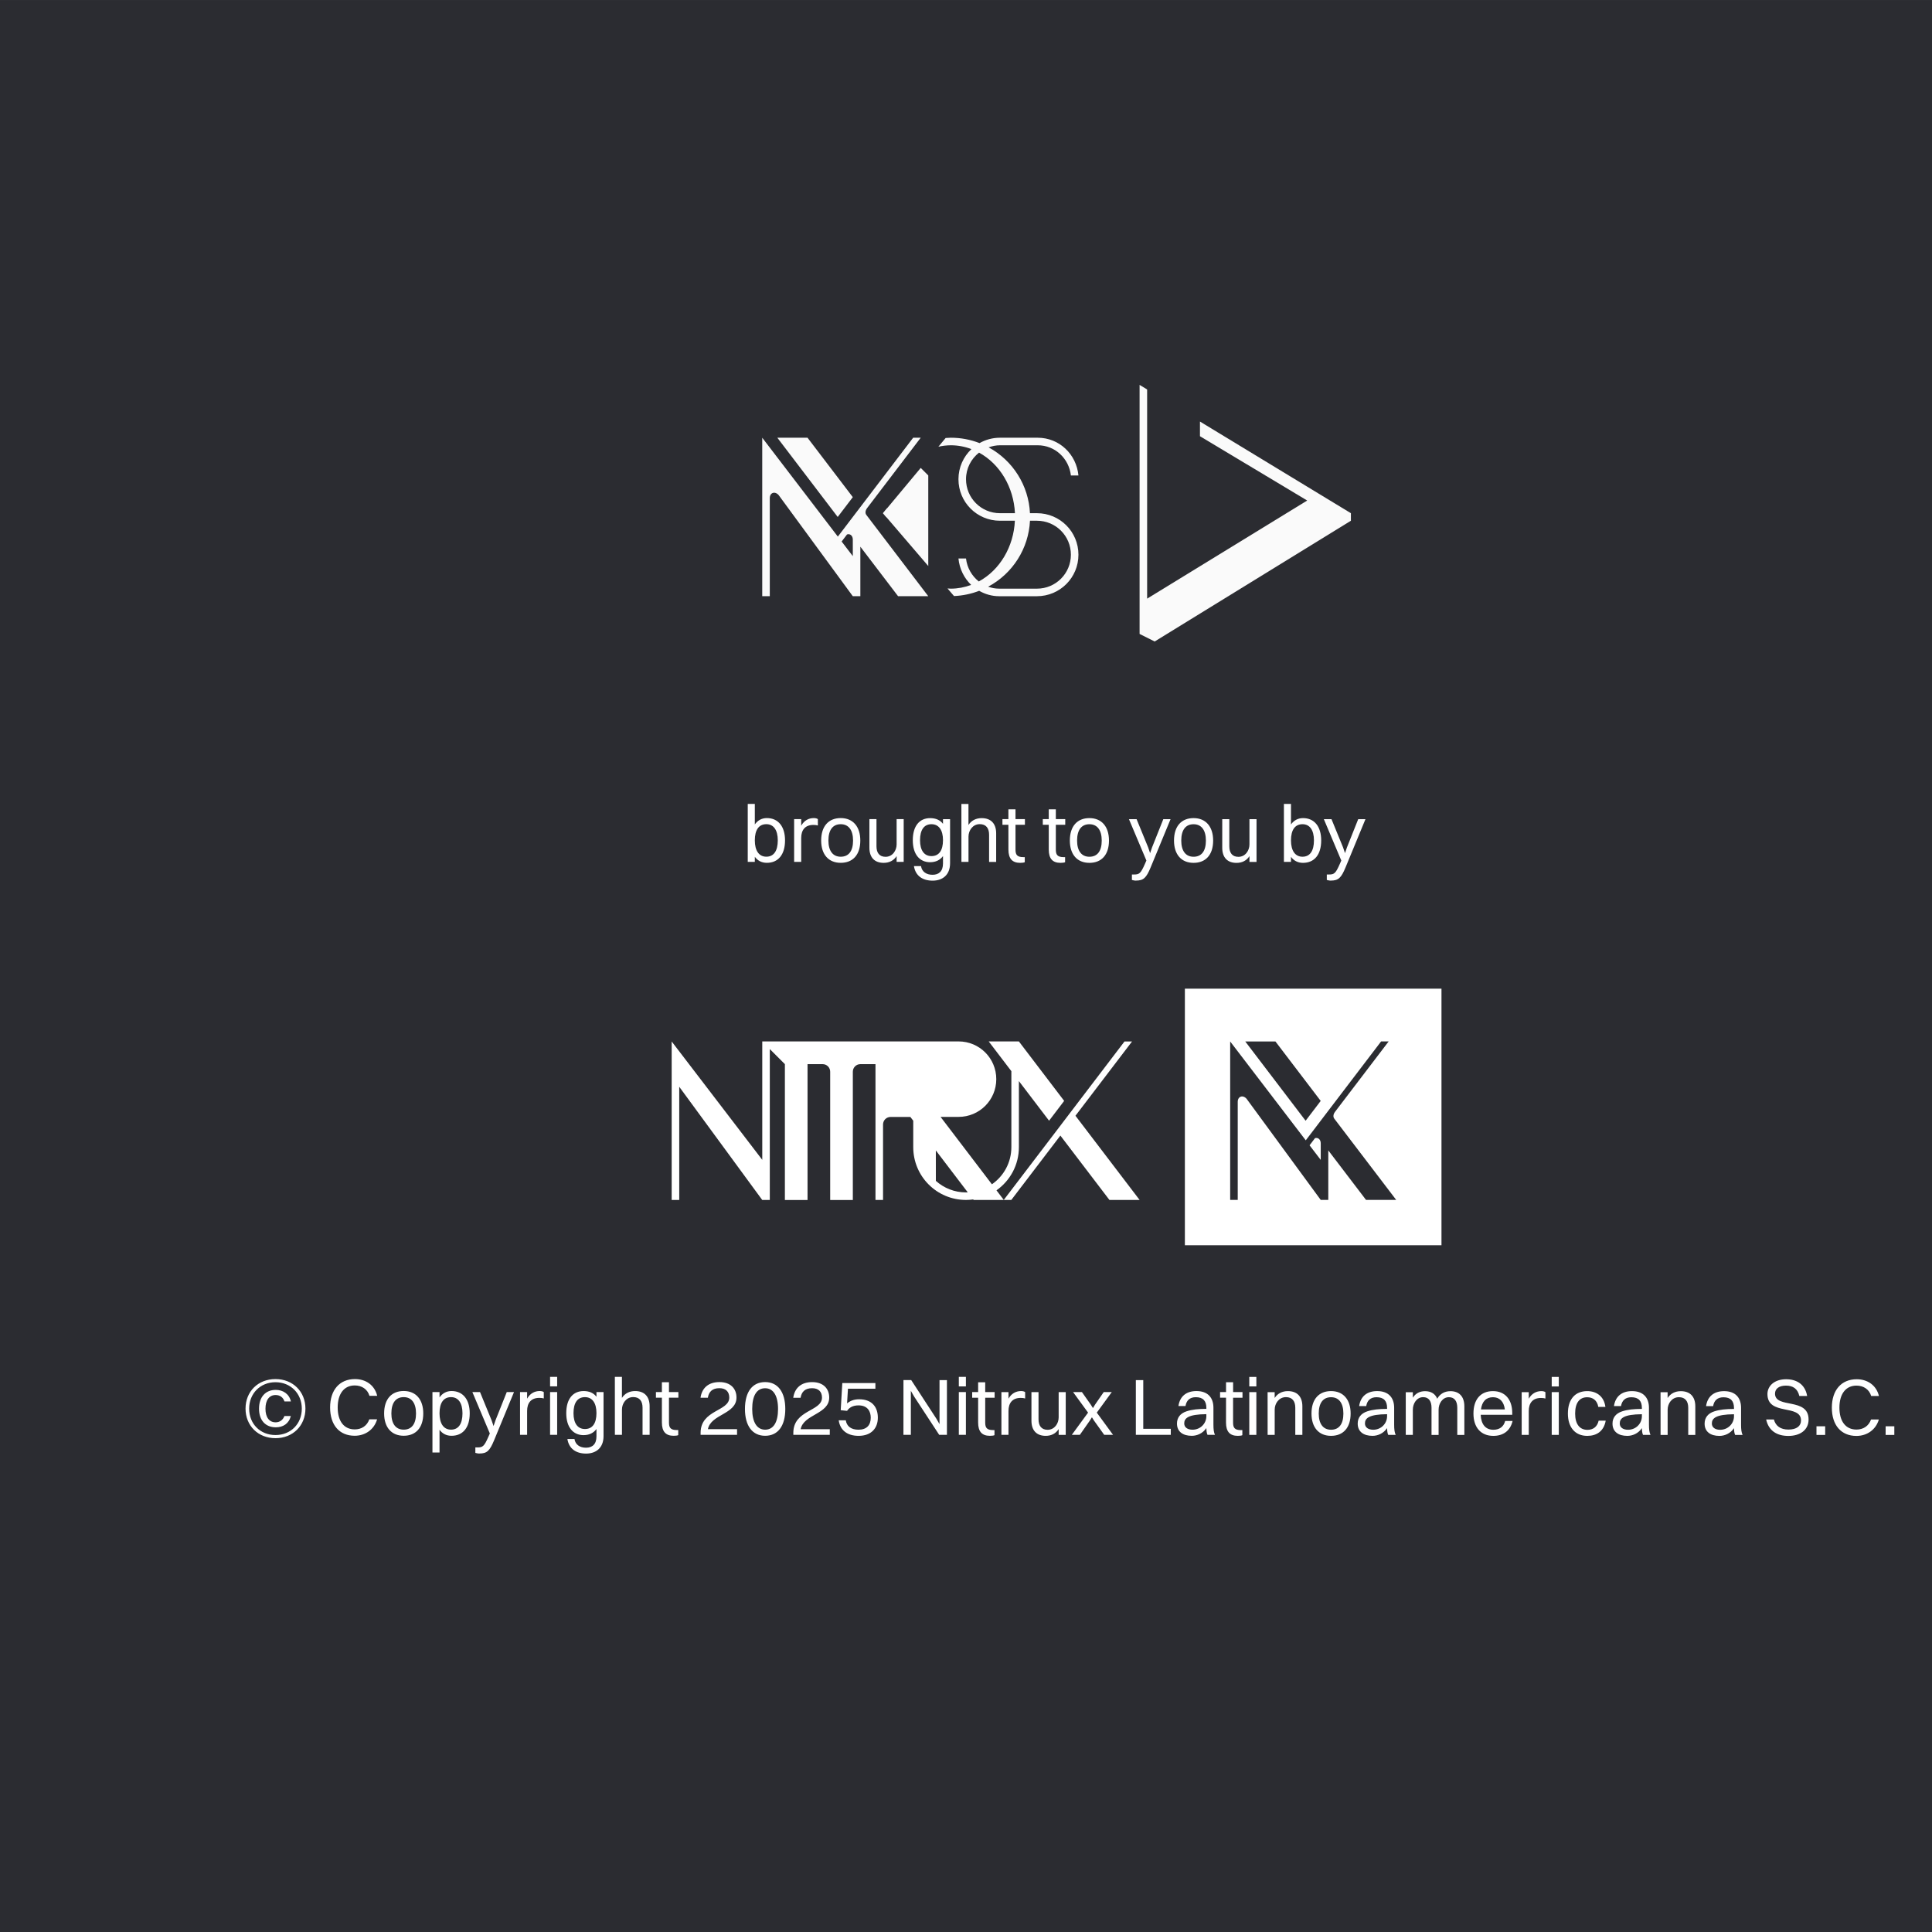
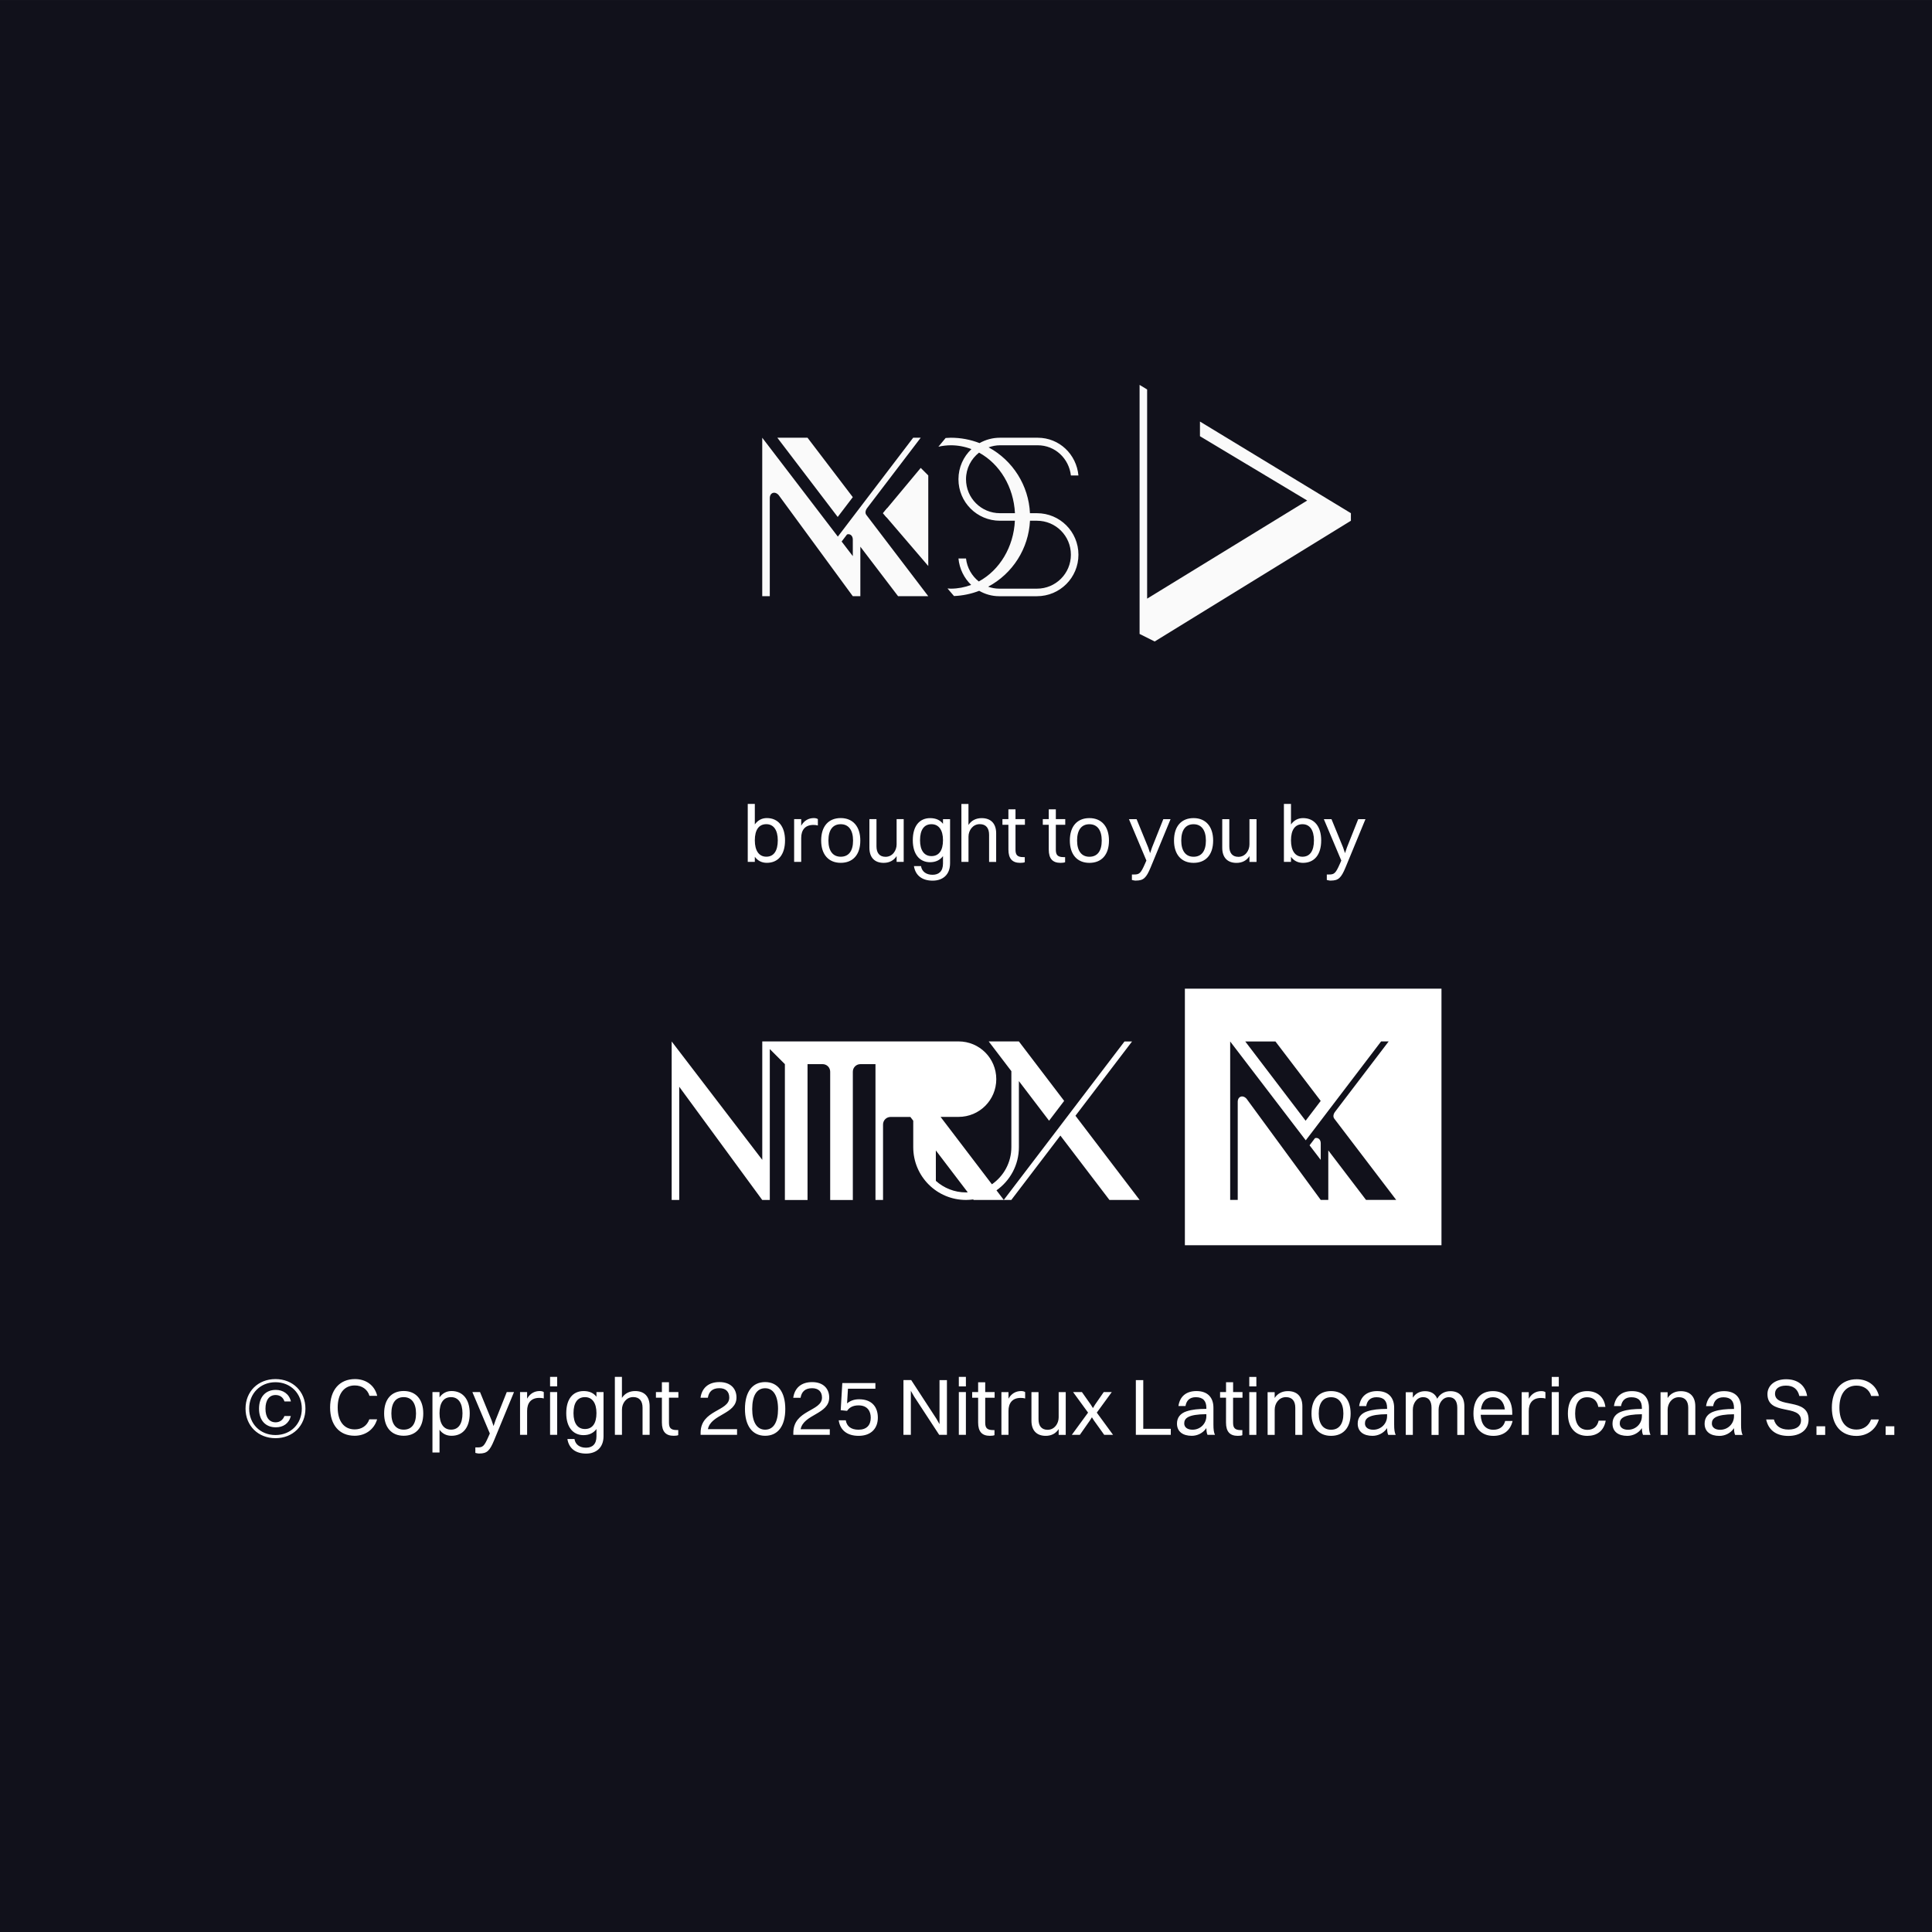
<svg xmlns="http://www.w3.org/2000/svg" width="256" height="256" viewBox="0 0 67.733 67.733" version="1.1" id="svg8">
  <defs id="defs2" />
  <g id="layer1" transform="translate(0,-229.2666)">
-     <rect style="opacity:1;fill:#2b2c31;fill-opacity:1;stroke:none;stroke-width:0.061;stroke-linecap:round;stroke-linejoin:round;stroke-miterlimit:4;stroke-dasharray:none;stroke-opacity:1" id="rect912" width="67.733" height="67.733" x="0" y="229.267" />
+     <rect style="opacity:1;fill:#11111b;fill-opacity:1;stroke:none;stroke-width:0.061;stroke-linecap:round;stroke-linejoin:round;stroke-miterlimit:4;stroke-dasharray:none;stroke-opacity:1" id="rect912" width="67.733" height="67.733" x="0" y="229.267" />
    <g style="display:inline" id="g1165" transform="matrix(0.2645833,0,0,0.2645833,144.9917,70.51665)">
      <rect style="display:inline;opacity:1;fill:none;fill-opacity:1;stroke:none;stroke-width:1.461;stroke-linecap:round;stroke-linejoin:round;stroke-miterlimit:4;stroke-dasharray:none;stroke-dashoffset:0;stroke-opacity:1" id="rect2129" width="80" height="46" x="-448" y="645" />
      <path id="path2131" d="m -397,651 v 2 26.936 0.064 4 l 2,1 26,-16 v -1 l -4.283,-2.6 L -389,655.857 v 1.943 l 14.209,8.523 L -396,679.322 V 653.6 653 651.607 Z m -29,11 -5,6 6,7 v -12 z" style="display:inline;opacity:1;fill:#fafafa;fill-opacity:1;fill-rule:evenodd;stroke:none;stroke-width:1px;stroke-linecap:butt;stroke-linejoin:miter;stroke-opacity:1" />
      <path style="display:inline;opacity:1;fill:#fafafa;fill-opacity:1;stroke:none" d="m -447,658 v 1 2 18 h 1 v -13 c 0,-0.714 0.669,-0.965 1.172,-0.402 l 9.828,13.402 h 1 v -4 -2.562 l 5,6.562 h 4 l -8.201,-10.766 c -0.165,-0.209 -0.165,-0.543 0.08,-0.887 L -426,658 h -1 l -7,9.188 -2,2.625 -0.982,1.289 z m 2,0 8,10.5 2,-2.625 -6,-7.875 z m 23,0 a 10.5,10.5 0 0 0 -0.697,0.035 l -0.963,1.158 a 8.5,9.5 0 0 1 1.66,-0.193 8.5,9.5 0 0 1 2.717,0.508 c -1.056,1.001 -1.717,2.415 -1.717,3.992 0,3.047 2.453,5.5 5.5,5.5 h 0.398 1.578 a 8.5,9.5 0 0 1 -4.781,8.047 c -0.919,-0.728 -1.552,-1.806 -1.695,-3.047 h -1 c 0.13,1.377 0.749,2.605 1.682,3.502 a 8.5,9.5 0 0 1 -2.682,0.498 8.5,9.5 0 0 1 -0.451,-0.025 l 0.861,1.004 a 10.5,10.5 0 0 0 3.336,-0.693 c 0.781,0.446 1.677,0.715 2.652,0.715 h 5 c 3.047,0 5.5,-2.453 5.5,-5.5 0,-3.047 -2.453,-5.5 -5.5,-5.5 h -0.398 -0.525 a 10.5,10.5 0 0 0 -5.479,-8.725 c 0.472,-0.167 0.973,-0.275 1.504,-0.275 h 5 c 2.315,0 4.14,1.756 4.398,4 h 1 c -0.263,-2.798 -2.529,-5 -5.398,-5 h -5 c -0.986,0 -1.907,0.26 -2.705,0.711 a 10.5,10.5 0 0 0 -3.795,-0.711 z m 3.727,1.975 a 8.5,9.5 0 0 1 4.758,8.025 h -1.586 -0.398 c -2.493,0 -4.5,-2.007 -4.5,-4.5 0,-1.439 0.681,-2.703 1.727,-3.525 z m -12.15,7.334 -0.576,0.691 0.502,0.586 a 8.5,9.5 0 0 1 -0.002,-0.086 8.5,9.5 0 0 1 0.076,-1.191 z m 18.902,1.691 h 0.521 0.398 c 2.493,0 4.5,2.007 4.5,4.5 0,2.493 -2.007,4.5 -4.5,4.5 h -5 c -0.518,0 -1.006,-0.098 -1.463,-0.26 a 10.5,10.5 0 0 0 5.543,-8.74 z m -24.105,1.785 c 0.34,-0.025 0.627,0.247 0.627,0.715 v 2.191 l -1.48,-1.936 0.713,-0.938 c 0.047,-0.014 0.095,-0.03 0.141,-0.033 z" id="path2133" />
    </g>
    <path id="path1159" d="m 41.54,263.927 v 8.996 h 8.996 v -8.996 z m -17.992,1.852 v 0.265 0.529 4.763 h 0.265 v -3.969 l 2.91,3.969 h 0.265 v -1.058 -4.233 l 0.529,0.529 v 4.763 h 0.794 v -4.763 h 0.529 c 0.147,0 0.265,0.118 0.265,0.265 v 4.498 h 0.794 v -4.498 c 0,-0.147 0.118,-0.265 0.265,-0.265 h 0.529 v 1.587 0.529 2.646 h 0.265 v -2.646 c 0,-0.147 0.118,-0.265 0.265,-0.265 h 0.693 l 0.101,0.132 v 0.926 c 0,1.026 0.826,1.852 1.852,1.852 0.085,0 0.169,-0.008 0.251,-0.018 l 0.014,0.018 h 1.058 l -0.257,-0.337 c 0.476,-0.335 0.786,-0.887 0.786,-1.515 v -2.315 l 1.058,1.389 0.529,-0.695 -1.587,-2.084 h -1.058 l 0.794,1.042 v 0.016 2.646 c 0,0.542 -0.269,1.018 -0.682,1.304 l -1.8,-2.363 h 0.63 c 0.733,0 1.323,-0.59 1.323,-1.323 0,-0.733 -0.59,-1.323 -1.323,-1.323 h -0.794 -1.852 -0.265 -0.794 -0.794 -0.794 -0.794 -0.794 v 4.152 z m 11.642,5.556 h 0.265 l 1.72,-2.257 1.72,2.257 h 1.058 l -2.249,-2.952 1.984,-2.604 h -0.265 l -1.852,2.431 -0.529,0.695 z m 7.938,-5.556 2.65,3.466 0.26,-0.341 0.529,-0.695 1.852,-2.431 h 0.265 l -1.884,2.473 c -0.065,0.091 -0.065,0.179 -0.021,0.235 l 2.17,2.848 h -1.058 l -1.323,-1.736 v 0.678 1.058 h -0.265 l -2.6,-3.546 c -0.133,-0.149 -0.31,-0.082 -0.31,0.106 v 3.44 h -0.265 v -4.763 -0.529 z m 0.529,0 h 1.058 l 1.587,2.084 -0.529,0.695 z m 2.48,3.383 c -0.012,0 -0.025,0.005 -0.037,0.009 l -0.189,0.248 0.392,0.512 v -0.58 c 0,-0.124 -0.076,-0.196 -0.166,-0.189 z m -13.328,0.437 1.119,1.469 c -0.02,0 -0.04,0.003 -0.06,0.003 -0.408,0 -0.778,-0.154 -1.058,-0.405 z" style="display:inline;opacity:1;fill:#ffffff;fill-opacity:1;stroke:none;stroke-width:0.265" />
    <text xml:space="preserve" style="font-style:normal;font-weight:normal;font-size:10.583px;line-height:1.25;font-family:sans-serif;letter-spacing:0px;word-spacing:0px;fill:#000000;fill-opacity:1;stroke:none;stroke-width:0.265" x="6.615" y="294.354" id="text885" />
    <path d="m 26.463,259.482 v -0.178 c 0.099,0.138 0.243,0.212 0.421,0.212 0.392,0 0.638,-0.279 0.638,-0.787 0,-0.488 -0.24,-0.782 -0.638,-0.782 -0.178,0 -0.322,0.082 -0.421,0.223 v -0.72 h -0.248 v 2.032 z m 0.404,-1.321 c 0.254,0 0.401,0.206 0.401,0.567 0,0.37 -0.141,0.573 -0.401,0.573 -0.257,0 -0.404,-0.209 -0.404,-0.573 0,-0.367 0.141,-0.567 0.404,-0.567 z m 0.974,1.321 h 0.248 v -0.838 c 0,-0.271 0.13,-0.457 0.429,-0.457 0.059,0 0.113,0.006 0.155,0.02 v -0.223 c -0.028,-0.023 -0.082,-0.037 -0.141,-0.037 -0.181,0 -0.341,0.085 -0.443,0.268 v -0.231 h -0.248 z m 1.634,0.034 c 0.421,0 0.686,-0.277 0.686,-0.782 0,-0.488 -0.257,-0.787 -0.686,-0.787 -0.421,0 -0.686,0.279 -0.686,0.787 0,0.488 0.257,0.782 0.686,0.782 z m 0,-0.214 c -0.277,0 -0.432,-0.206 -0.432,-0.567 0,-0.37 0.152,-0.573 0.432,-0.573 0.277,0 0.432,0.209 0.432,0.573 0,0.367 -0.152,0.567 -0.432,0.567 z m 1.959,-0.432 c 0,0.214 -0.144,0.435 -0.387,0.435 -0.22,0 -0.319,-0.144 -0.319,-0.37 v -0.951 h -0.248 v 1.002 c 0,0.347 0.186,0.531 0.5,0.531 0.195,0 0.353,-0.079 0.454,-0.237 v 0.203 h 0.248 v -1.499 h -0.248 z m 1.177,0.624 c 0.192,0 0.344,-0.073 0.449,-0.214 v 0.257 c 0,0.279 -0.147,0.398 -0.367,0.398 -0.217,0 -0.373,-0.107 -0.404,-0.305 h -0.248 c 0.054,0.341 0.302,0.511 0.655,0.511 0.344,0 0.612,-0.195 0.612,-0.612 v -1.544 h -0.248 v 0.164 c -0.099,-0.13 -0.248,-0.2 -0.449,-0.2 -0.375,0 -0.61,0.274 -0.61,0.776 0,0.48 0.229,0.77 0.61,0.77 z m 0.045,-0.214 c -0.257,0 -0.401,-0.203 -0.401,-0.556 0,-0.364 0.141,-0.562 0.401,-0.562 0.257,0 0.404,0.206 0.404,0.559 0,0.361 -0.141,0.559 -0.404,0.559 z m 1.05,0.203 h 0.248 v -0.886 c 0,-0.214 0.147,-0.437 0.395,-0.437 0.226,0 0.327,0.147 0.327,0.373 v 0.951 h 0.248 v -1.002 c 0,-0.347 -0.189,-0.533 -0.508,-0.533 -0.198,0 -0.361,0.082 -0.463,0.24 v -0.737 h -0.248 z m 1.648,-0.432 c 0,0.316 0.133,0.466 0.412,0.466 0.071,0 0.133,-0.008 0.161,-0.023 v -0.178 h -0.051 c -0.22,0 -0.274,-0.085 -0.274,-0.265 v -0.869 h 0.33 v -0.198 h -0.33 v -0.344 H 35.353 v 0.344 h -0.209 v 0.198 H 35.353 Z m 1.414,0 c 0,0.316 0.133,0.466 0.412,0.466 0.071,0 0.133,-0.008 0.161,-0.023 v -0.178 h -0.051 c -0.22,0 -0.274,-0.085 -0.274,-0.265 v -0.869 h 0.33 v -0.198 h -0.33 v -0.344 h -0.248 v 0.344 h -0.209 v 0.198 h 0.209 z m 1.425,0.466 c 0.421,0 0.686,-0.277 0.686,-0.782 0,-0.488 -0.257,-0.787 -0.686,-0.787 -0.421,0 -0.686,0.279 -0.686,0.787 0,0.488 0.257,0.782 0.686,0.782 z m 0,-0.214 c -0.277,0 -0.432,-0.206 -0.432,-0.567 0,-0.37 0.152,-0.573 0.432,-0.573 0.277,0 0.432,0.209 0.432,0.573 0,0.367 -0.152,0.567 -0.432,0.567 z m 1.637,0.835 c 0.26,0 0.358,-0.096 0.508,-0.457 l 0.7,-1.696 h -0.254 l -0.395,0.991 -0.068,0.2 -0.068,-0.2 -0.406,-0.991 h -0.268 l 0.612,1.451 -0.051,0.116 c -0.147,0.336 -0.198,0.373 -0.381,0.373 h -0.076 v 0.192 c 0.031,0.008 0.09,0.023 0.147,0.023 z m 2.015,-0.621 c 0.421,0 0.686,-0.277 0.686,-0.782 0,-0.488 -0.257,-0.787 -0.686,-0.787 -0.421,0 -0.686,0.279 -0.686,0.787 0,0.488 0.257,0.782 0.686,0.782 z m 0,-0.214 c -0.277,0 -0.432,-0.206 -0.432,-0.567 0,-0.37 0.152,-0.573 0.432,-0.573 0.277,0 0.432,0.209 0.432,0.573 0,0.367 -0.152,0.567 -0.432,0.567 z m 1.959,-0.432 c 0,0.214 -0.144,0.435 -0.387,0.435 -0.22,0 -0.319,-0.144 -0.319,-0.37 v -0.951 h -0.248 v 1.002 c 0,0.347 0.186,0.531 0.5,0.531 0.195,0 0.353,-0.079 0.454,-0.237 v 0.203 h 0.248 v -1.499 h -0.248 z m 1.456,0.612 v -0.178 c 0.099,0.138 0.243,0.212 0.421,0.212 0.392,0 0.638,-0.279 0.638,-0.787 0,-0.488 -0.24,-0.782 -0.638,-0.782 -0.178,0 -0.322,0.082 -0.421,0.223 v -0.72 h -0.248 v 2.032 z m 0.404,-1.321 c 0.254,0 0.401,0.206 0.401,0.567 0,0.37 -0.141,0.573 -0.401,0.573 -0.257,0 -0.404,-0.209 -0.404,-0.573 0,-0.367 0.141,-0.567 0.404,-0.567 z m 0.999,1.976 c 0.26,0 0.358,-0.096 0.508,-0.457 l 0.7,-1.696 h -0.254 l -0.395,0.991 -0.068,0.2 -0.068,-0.2 -0.406,-0.991 h -0.268 l 0.612,1.451 -0.051,0.116 c -0.147,0.336 -0.198,0.373 -0.381,0.373 h -0.076 v 0.192 c 0.031,0.008 0.09,0.023 0.147,0.023 z" id="text1" style="font-size:2.822px;line-height:1.25;font-family:Switzer;-inkscape-font-specification:Switzer;fill:#ffffff;stroke-width:0.265" aria-label="brought to you by" />
    <path d="m 9.658,279.687 c 0.61,0 1.05,-0.44 1.05,-1.036 0,-0.598 -0.44,-1.036 -1.05,-1.036 -0.61,0 -1.05,0.435 -1.05,1.036 0,0.598 0.44,1.036 1.05,1.036 z m 0,-0.11 c -0.533,0 -0.923,-0.389 -0.923,-0.926 0,-0.528 0.389,-0.926 0.923,-0.926 0.533,0 0.923,0.398 0.923,0.926 0,0.536 -0.389,0.926 -0.923,0.926 z M 10.199,278.4 c -0.059,-0.265 -0.277,-0.406 -0.531,-0.406 -0.364,0 -0.587,0.254 -0.587,0.66 0,0.406 0.226,0.652 0.59,0.652 0.251,0 0.457,-0.127 0.525,-0.395 H 9.971 c -0.051,0.138 -0.164,0.22 -0.308,0.22 -0.226,0 -0.356,-0.178 -0.356,-0.477 0,-0.299 0.13,-0.48 0.356,-0.48 0.15,0 0.265,0.082 0.31,0.226 z m 3.025,-0.198 c -0.093,-0.384 -0.409,-0.587 -0.779,-0.587 -0.542,0 -0.872,0.384 -0.872,0.996 0,0.615 0.325,0.991 0.861,0.991 0.367,0 0.68,-0.212 0.787,-0.576 H 12.948 c -0.082,0.231 -0.274,0.353 -0.511,0.353 -0.378,0 -0.598,-0.288 -0.598,-0.768 0,-0.48 0.223,-0.773 0.598,-0.773 0.246,0 0.446,0.13 0.516,0.364 z m 0.929,1.4 c 0.421,0 0.686,-0.277 0.686,-0.782 0,-0.488 -0.257,-0.787 -0.686,-0.787 -0.421,0 -0.686,0.279 -0.686,0.787 0,0.488 0.257,0.782 0.686,0.782 z m 0,-0.214 c -0.277,0 -0.432,-0.206 -0.432,-0.567 0,-0.37 0.152,-0.573 0.432,-0.573 0.277,0 0.432,0.209 0.432,0.573 0,0.367 -0.152,0.567 -0.432,0.567 z m 1.256,0.802 v -0.799 c 0.099,0.138 0.243,0.212 0.421,0.212 0.392,0 0.638,-0.279 0.638,-0.787 0,-0.488 -0.24,-0.782 -0.638,-0.782 -0.178,0 -0.322,0.082 -0.421,0.223 v -0.186 h -0.248 v 2.119 z m 0.404,-1.942 c 0.254,0 0.401,0.206 0.401,0.567 0,0.37 -0.141,0.573 -0.401,0.573 -0.257,0 -0.404,-0.209 -0.404,-0.573 0,-0.367 0.141,-0.567 0.404,-0.567 z m 0.999,1.976 c 0.26,0 0.358,-0.096 0.508,-0.457 l 0.7,-1.696 h -0.254 l -0.395,0.991 -0.068,0.2 -0.068,-0.2 -0.406,-0.991 h -0.268 l 0.612,1.451 -0.051,0.116 c -0.147,0.336 -0.198,0.373 -0.381,0.373 h -0.076 v 0.192 c 0.031,0.008 0.09,0.023 0.147,0.023 z m 1.42,-0.655 h 0.248 v -0.838 c 0,-0.271 0.13,-0.457 0.429,-0.457 0.059,0 0.113,0.006 0.155,0.02 v -0.223 c -0.028,-0.023 -0.082,-0.037 -0.141,-0.037 -0.181,0 -0.341,0.085 -0.443,0.268 v -0.231 h -0.248 z m 1.053,-1.699 h 0.248 v -0.333 h -0.248 z m 0,1.699 h 0.248 v -1.499 h -0.248 z m 1.177,0.011 c 0.192,0 0.344,-0.073 0.449,-0.214 v 0.257 c 0,0.279 -0.147,0.398 -0.367,0.398 -0.217,0 -0.373,-0.107 -0.404,-0.305 h -0.248 c 0.054,0.341 0.302,0.511 0.655,0.511 0.344,0 0.612,-0.195 0.612,-0.612 v -1.544 h -0.248 v 0.164 c -0.099,-0.13 -0.248,-0.2 -0.449,-0.2 -0.375,0 -0.61,0.274 -0.61,0.776 0,0.48 0.229,0.77 0.61,0.77 z m 0.045,-0.214 c -0.257,0 -0.401,-0.203 -0.401,-0.556 0,-0.364 0.141,-0.562 0.401,-0.562 0.257,0 0.404,0.206 0.404,0.559 0,0.361 -0.141,0.559 -0.404,0.559 z m 1.05,0.203 h 0.248 v -0.886 c 0,-0.214 0.147,-0.437 0.395,-0.437 0.226,0 0.327,0.147 0.327,0.373 v 0.951 h 0.248 v -1.002 c 0,-0.347 -0.189,-0.533 -0.508,-0.533 -0.198,0 -0.361,0.082 -0.463,0.24 v -0.737 h -0.248 z m 1.648,-0.432 c 0,0.316 0.133,0.466 0.412,0.466 0.071,0 0.133,-0.008 0.161,-0.023 v -0.178 h -0.051 c -0.22,0 -0.274,-0.085 -0.274,-0.265 v -0.869 h 0.33 v -0.198 h -0.33 v -0.344 h -0.248 v 0.344 h -0.209 v 0.198 h 0.209 z m 1.357,0.432 h 1.278 v -0.198 h -1.022 c 0.104,-0.528 1.002,-0.522 1.002,-1.109 0,-0.308 -0.203,-0.542 -0.598,-0.542 -0.387,0 -0.615,0.209 -0.663,0.55 h 0.257 c 0.034,-0.209 0.155,-0.336 0.404,-0.336 0.226,0 0.347,0.124 0.347,0.33 0,0.488 -1.005,0.421 -1.005,1.236 z m 2.263,0.034 c 0.44,0 0.706,-0.333 0.706,-0.94 0,-0.593 -0.26,-0.943 -0.706,-0.943 -0.443,0 -0.708,0.336 -0.708,0.943 0,0.59 0.26,0.94 0.708,0.94 z m 0,-0.214 c -0.291,0 -0.454,-0.268 -0.454,-0.725 0,-0.471 0.161,-0.728 0.454,-0.728 0.288,0 0.452,0.265 0.452,0.728 0,0.466 -0.161,0.725 -0.452,0.725 z m 0.988,0.181 h 1.278 v -0.198 h -1.022 c 0.104,-0.528 1.002,-0.522 1.002,-1.109 0,-0.308 -0.203,-0.542 -0.598,-0.542 -0.387,0 -0.615,0.209 -0.663,0.55 h 0.257 c 0.034,-0.209 0.155,-0.336 0.404,-0.336 0.226,0 0.347,0.124 0.347,0.33 0,0.488 -1.005,0.421 -1.005,1.236 z m 2.963,-0.604 c 0,-0.339 -0.178,-0.643 -0.658,-0.643 -0.186,0 -0.316,0.059 -0.421,0.144 l 0.031,-0.514 h 0.962 v -0.198 h -1.16 l -0.056,0.951 0.223,0.023 c 0.068,-0.102 0.186,-0.192 0.401,-0.192 0.327,0 0.429,0.22 0.429,0.432 0,0.262 -0.144,0.421 -0.429,0.421 -0.268,0 -0.415,-0.127 -0.446,-0.33 h -0.248 c 0.048,0.341 0.291,0.545 0.697,0.545 0.443,0 0.675,-0.265 0.675,-0.638 z m 0.897,0.604 h 0.26 v -1.544 l 0.113,0.198 0.881,1.346 h 0.271 v -1.919 h -0.26 v 1.544 L 32.828,279.004 31.945,277.649 h -0.271 z m 1.942,-1.699 h 0.248 v -0.333 h -0.248 z m 0,1.699 h 0.248 v -1.499 h -0.248 z m 0.677,-0.432 c 0,0.316 0.133,0.466 0.412,0.466 0.071,0 0.133,-0.008 0.161,-0.023 v -0.178 h -0.051 c -0.22,0 -0.274,-0.085 -0.274,-0.265 v -0.869 h 0.33 v -0.198 h -0.33 v -0.344 h -0.248 v 0.344 h -0.209 v 0.198 h 0.209 z m 0.816,0.432 h 0.248 v -0.838 c 0,-0.271 0.13,-0.457 0.429,-0.457 0.059,0 0.113,0.006 0.155,0.02 v -0.223 c -0.028,-0.023 -0.082,-0.037 -0.141,-0.037 -0.181,0 -0.341,0.085 -0.443,0.268 v -0.231 h -0.248 z m 2.007,-0.612 c 0,0.214 -0.144,0.435 -0.387,0.435 -0.22,0 -0.319,-0.144 -0.319,-0.37 v -0.951 h -0.248 v 1.002 c 0,0.347 0.186,0.531 0.5,0.531 0.195,0 0.353,-0.079 0.454,-0.237 v 0.203 h 0.248 v -1.499 h -0.248 z m 1.597,0.612 h 0.31 l -0.57,-0.779 0.525,-0.72 h -0.282 l -0.305,0.44 -0.073,0.121 -0.076,-0.121 -0.31,-0.44 h -0.31 l 0.525,0.72 -0.57,0.779 h 0.282 l 0.35,-0.5 0.073,-0.116 0.073,0.116 z m 1.109,0 h 1.225 v -0.212 h -0.965 v -1.707 h -0.26 z m 1.741,-1.01 c 0.031,-0.192 0.147,-0.31 0.361,-0.31 0.257,0 0.37,0.133 0.37,0.375 v 0.034 c -0.288,0.003 -0.494,0.02 -0.697,0.087 -0.22,0.073 -0.333,0.223 -0.333,0.429 0,0.285 0.209,0.429 0.519,0.429 0.181,0 0.384,-0.082 0.511,-0.271 0.003,0.09 0.011,0.178 0.04,0.237 h 0.262 c -0.04,-0.082 -0.054,-0.189 -0.054,-0.361 v -0.59 c 0,-0.35 -0.195,-0.584 -0.595,-0.584 -0.367,0 -0.584,0.195 -0.632,0.525 z m -0.045,0.61 c 0,-0.183 0.138,-0.319 0.776,-0.325 v 0.071 c 0,0.257 -0.209,0.474 -0.485,0.474 -0.175,0 -0.291,-0.082 -0.291,-0.22 z m 1.465,-0.031 c 0,0.316 0.133,0.466 0.412,0.466 0.071,0 0.133,-0.008 0.161,-0.023 v -0.178 h -0.051 c -0.22,0 -0.274,-0.085 -0.274,-0.265 v -0.869 h 0.33 V 278.07 H 43.231 v -0.344 h -0.248 v 0.344 H 42.774 v 0.198 h 0.209 z m 0.816,-1.267 h 0.248 v -0.333 h -0.248 z m 0,1.699 h 0.248 v -1.499 h -0.248 z m 0.643,0 h 0.248 v -0.886 c 0,-0.214 0.147,-0.437 0.395,-0.437 0.226,0 0.327,0.147 0.327,0.373 v 0.951 h 0.248 v -1.002 c 0,-0.347 -0.189,-0.533 -0.508,-0.533 -0.198,0 -0.361,0.082 -0.463,0.24 v -0.203 h -0.248 z m 2.224,0.034 c 0.421,0 0.686,-0.277 0.686,-0.782 0,-0.488 -0.257,-0.787 -0.686,-0.787 -0.421,0 -0.686,0.279 -0.686,0.787 0,0.488 0.257,0.782 0.686,0.782 z m 0,-0.214 c -0.277,0 -0.432,-0.206 -0.432,-0.567 0,-0.37 0.152,-0.573 0.432,-0.573 0.277,0 0.432,0.209 0.432,0.573 0,0.367 -0.152,0.567 -0.432,0.567 z m 1.233,-0.83 c 0.031,-0.192 0.147,-0.31 0.361,-0.31 0.257,0 0.37,0.133 0.37,0.375 v 0.034 c -0.288,0.003 -0.494,0.02 -0.697,0.087 -0.22,0.073 -0.333,0.223 -0.333,0.429 0,0.285 0.209,0.429 0.519,0.429 0.181,0 0.384,-0.082 0.511,-0.271 0.003,0.09 0.011,0.178 0.04,0.237 h 0.262 c -0.04,-0.082 -0.054,-0.189 -0.054,-0.361 v -0.59 c 0,-0.35 -0.195,-0.584 -0.595,-0.584 -0.367,0 -0.584,0.195 -0.632,0.525 z m -0.045,0.61 c 0,-0.183 0.138,-0.319 0.776,-0.325 v 0.071 c 0,0.257 -0.209,0.474 -0.485,0.474 -0.175,0 -0.291,-0.082 -0.291,-0.22 z m 1.431,0.401 h 0.248 v -0.886 c 0,-0.214 0.135,-0.437 0.361,-0.437 0.203,0 0.294,0.147 0.294,0.373 v 0.951 h 0.248 v -0.886 c 0,-0.214 0.135,-0.437 0.361,-0.437 0.203,0 0.294,0.147 0.294,0.373 v 0.951 h 0.248 v -1.002 c 0,-0.347 -0.183,-0.533 -0.488,-0.533 -0.2,0 -0.364,0.09 -0.463,0.265 -0.071,-0.175 -0.22,-0.265 -0.426,-0.265 -0.183,0 -0.333,0.076 -0.429,0.229 v -0.192 h -0.248 z m 3.745,-0.488 h -0.26 c -0.054,0.206 -0.203,0.308 -0.415,0.308 -0.271,0 -0.429,-0.189 -0.443,-0.525 h 1.106 v -0.062 c 0,-0.477 -0.254,-0.768 -0.677,-0.768 -0.421,0 -0.683,0.279 -0.683,0.787 0,0.488 0.262,0.782 0.697,0.782 0.341,0 0.593,-0.172 0.675,-0.522 z m -0.689,-0.833 c 0.234,0 0.384,0.152 0.418,0.429 h -0.838 c 0.037,-0.279 0.181,-0.429 0.421,-0.429 z m 1.008,1.321 h 0.248 v -0.838 c 0,-0.271 0.13,-0.457 0.429,-0.457 0.059,0 0.113,0.006 0.155,0.02 v -0.223 c -0.028,-0.023 -0.082,-0.037 -0.141,-0.037 -0.181,0 -0.341,0.085 -0.443,0.268 v -0.231 h -0.248 z m 1.053,-1.699 h 0.248 v -0.333 h -0.248 z m 0,1.699 h 0.248 v -1.499 h -0.248 z m 1.882,-0.982 c -0.048,-0.367 -0.308,-0.553 -0.638,-0.553 -0.418,0 -0.677,0.279 -0.677,0.787 0,0.485 0.254,0.782 0.68,0.782 0.327,0 0.579,-0.161 0.646,-0.533 h -0.248 c -0.048,0.214 -0.192,0.322 -0.392,0.322 -0.277,0 -0.432,-0.206 -0.432,-0.57 0,-0.37 0.147,-0.573 0.423,-0.573 0.198,0 0.35,0.11 0.389,0.339 z m 0.548,-0.028 c 0.031,-0.192 0.147,-0.31 0.361,-0.31 0.257,0 0.37,0.133 0.37,0.375 v 0.034 c -0.288,0.003 -0.494,0.02 -0.697,0.087 -0.22,0.073 -0.333,0.223 -0.333,0.429 0,0.285 0.209,0.429 0.519,0.429 0.181,0 0.384,-0.082 0.511,-0.271 0.003,0.09 0.011,0.178 0.04,0.237 h 0.262 c -0.04,-0.082 -0.054,-0.189 -0.054,-0.361 v -0.59 c 0,-0.35 -0.195,-0.584 -0.595,-0.584 -0.367,0 -0.584,0.195 -0.632,0.525 z m -0.045,0.61 c 0,-0.183 0.138,-0.319 0.776,-0.325 v 0.071 c 0,0.257 -0.209,0.474 -0.485,0.474 -0.175,0 -0.291,-0.082 -0.291,-0.22 z m 1.431,0.401 h 0.248 v -0.886 c 0,-0.214 0.147,-0.437 0.395,-0.437 0.226,0 0.327,0.147 0.327,0.373 v 0.951 h 0.248 v -1.002 c 0,-0.347 -0.189,-0.533 -0.508,-0.533 -0.198,0 -0.361,0.082 -0.463,0.24 v -0.203 h -0.248 z m 1.843,-1.01 c 0.031,-0.192 0.147,-0.31 0.361,-0.31 0.257,0 0.37,0.133 0.37,0.375 v 0.034 c -0.288,0.003 -0.494,0.02 -0.697,0.087 -0.22,0.073 -0.333,0.223 -0.333,0.429 0,0.285 0.209,0.429 0.519,0.429 0.181,0 0.384,-0.082 0.511,-0.271 0.003,0.09 0.011,0.178 0.04,0.237 H 61.093 c -0.04,-0.082 -0.054,-0.189 -0.054,-0.361 v -0.59 c 0,-0.35 -0.195,-0.584 -0.595,-0.584 -0.367,0 -0.584,0.195 -0.632,0.525 z m -0.045,0.61 c 0,-0.183 0.138,-0.319 0.776,-0.325 v 0.071 c 0,0.257 -0.209,0.474 -0.485,0.474 -0.175,0 -0.291,-0.082 -0.291,-0.22 z m 2.215,-1.05 c 0,-0.169 0.141,-0.279 0.384,-0.279 0.246,0 0.409,0.11 0.468,0.364 h 0.274 c -0.071,-0.409 -0.367,-0.587 -0.737,-0.587 -0.423,0 -0.655,0.243 -0.655,0.519 0,0.776 1.177,0.339 1.177,0.926 0,0.192 -0.152,0.319 -0.44,0.319 -0.277,0 -0.449,-0.124 -0.511,-0.353 h -0.271 c 0.085,0.387 0.367,0.576 0.779,0.576 0.409,0 0.708,-0.206 0.708,-0.576 0,-0.787 -1.177,-0.367 -1.177,-0.909 z m 1.453,1.451 h 0.305 v -0.305 H 63.683 Z m 2.19,-1.366 c -0.093,-0.384 -0.409,-0.587 -0.779,-0.587 -0.542,0 -0.872,0.384 -0.872,0.996 0,0.615 0.325,0.991 0.861,0.991 0.367,0 0.68,-0.212 0.787,-0.576 h -0.274 c -0.082,0.231 -0.274,0.353 -0.511,0.353 -0.378,0 -0.598,-0.288 -0.598,-0.768 0,-0.48 0.223,-0.773 0.598,-0.773 0.246,0 0.446,0.13 0.516,0.364 z m 0.234,1.366 h 0.305 v -0.305 H 66.108 Z" id="text3" style="font-size:2.822px;line-height:0;font-family:Switzer;-inkscape-font-specification:Switzer;letter-spacing:0px;fill:#ffffff;stroke-width:0" aria-label="© Copyright 2025 Nitrux Latinoamericana S.C." />
  </g>
</svg>
